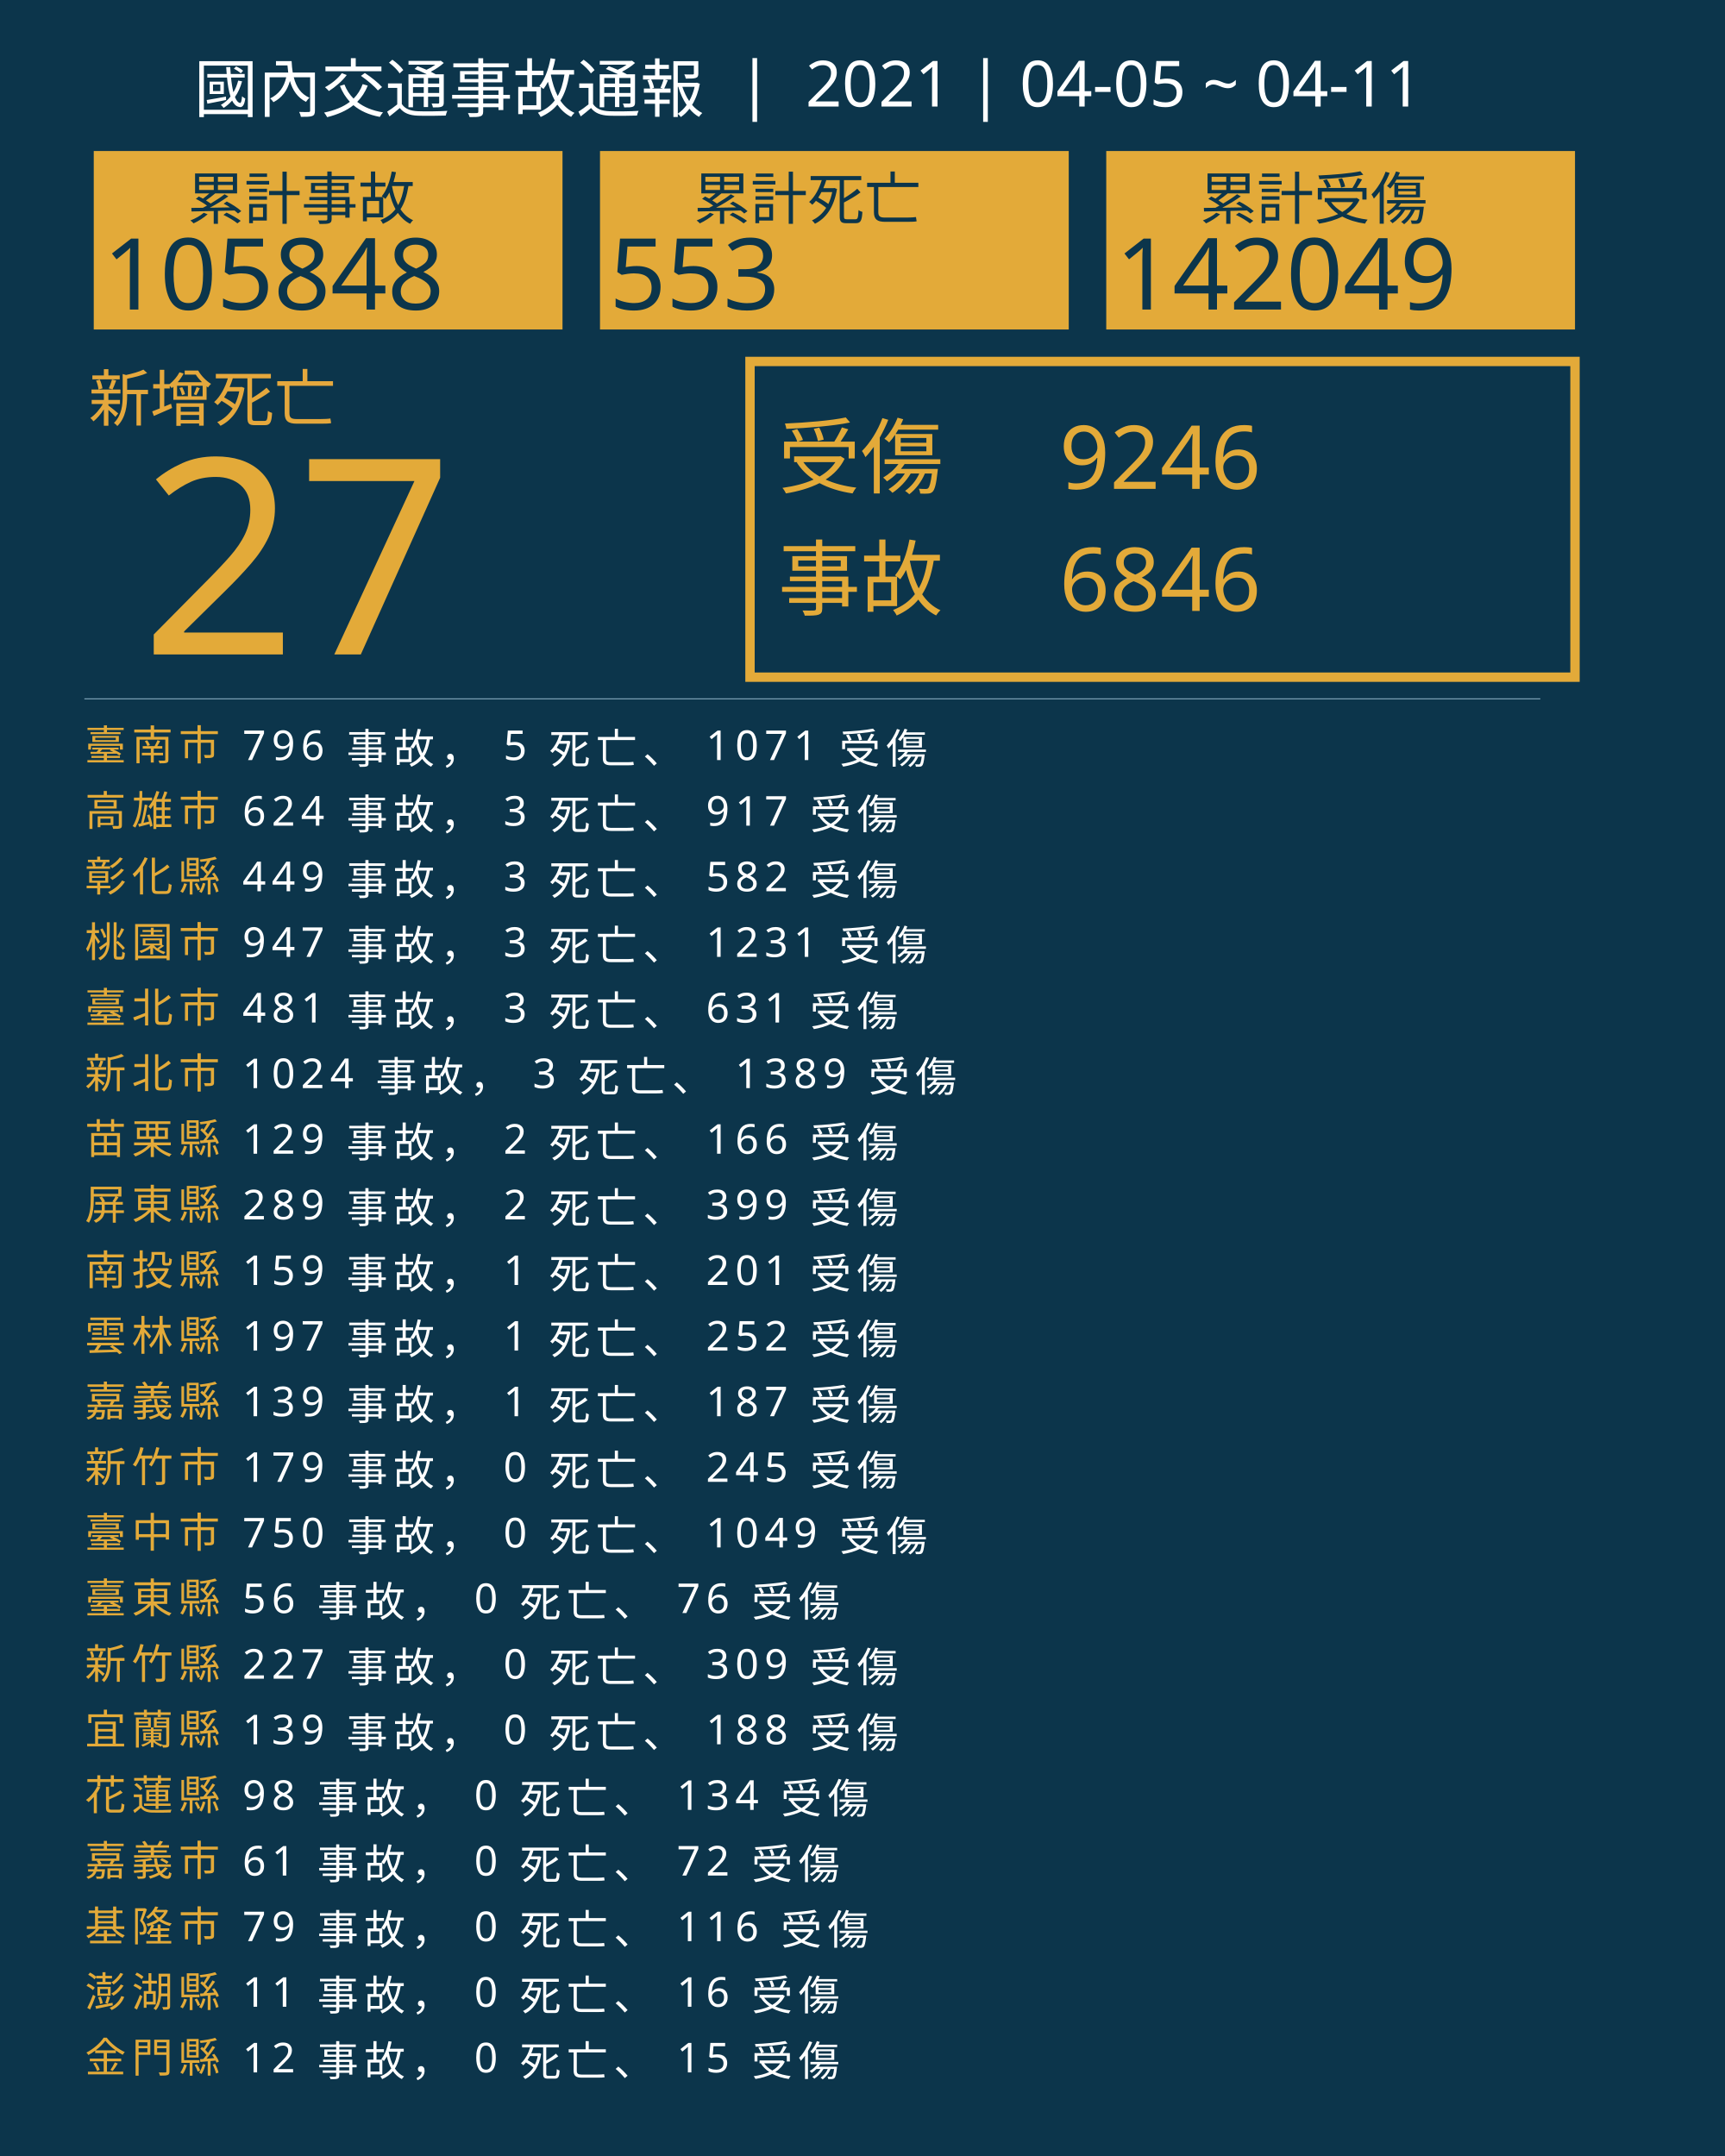
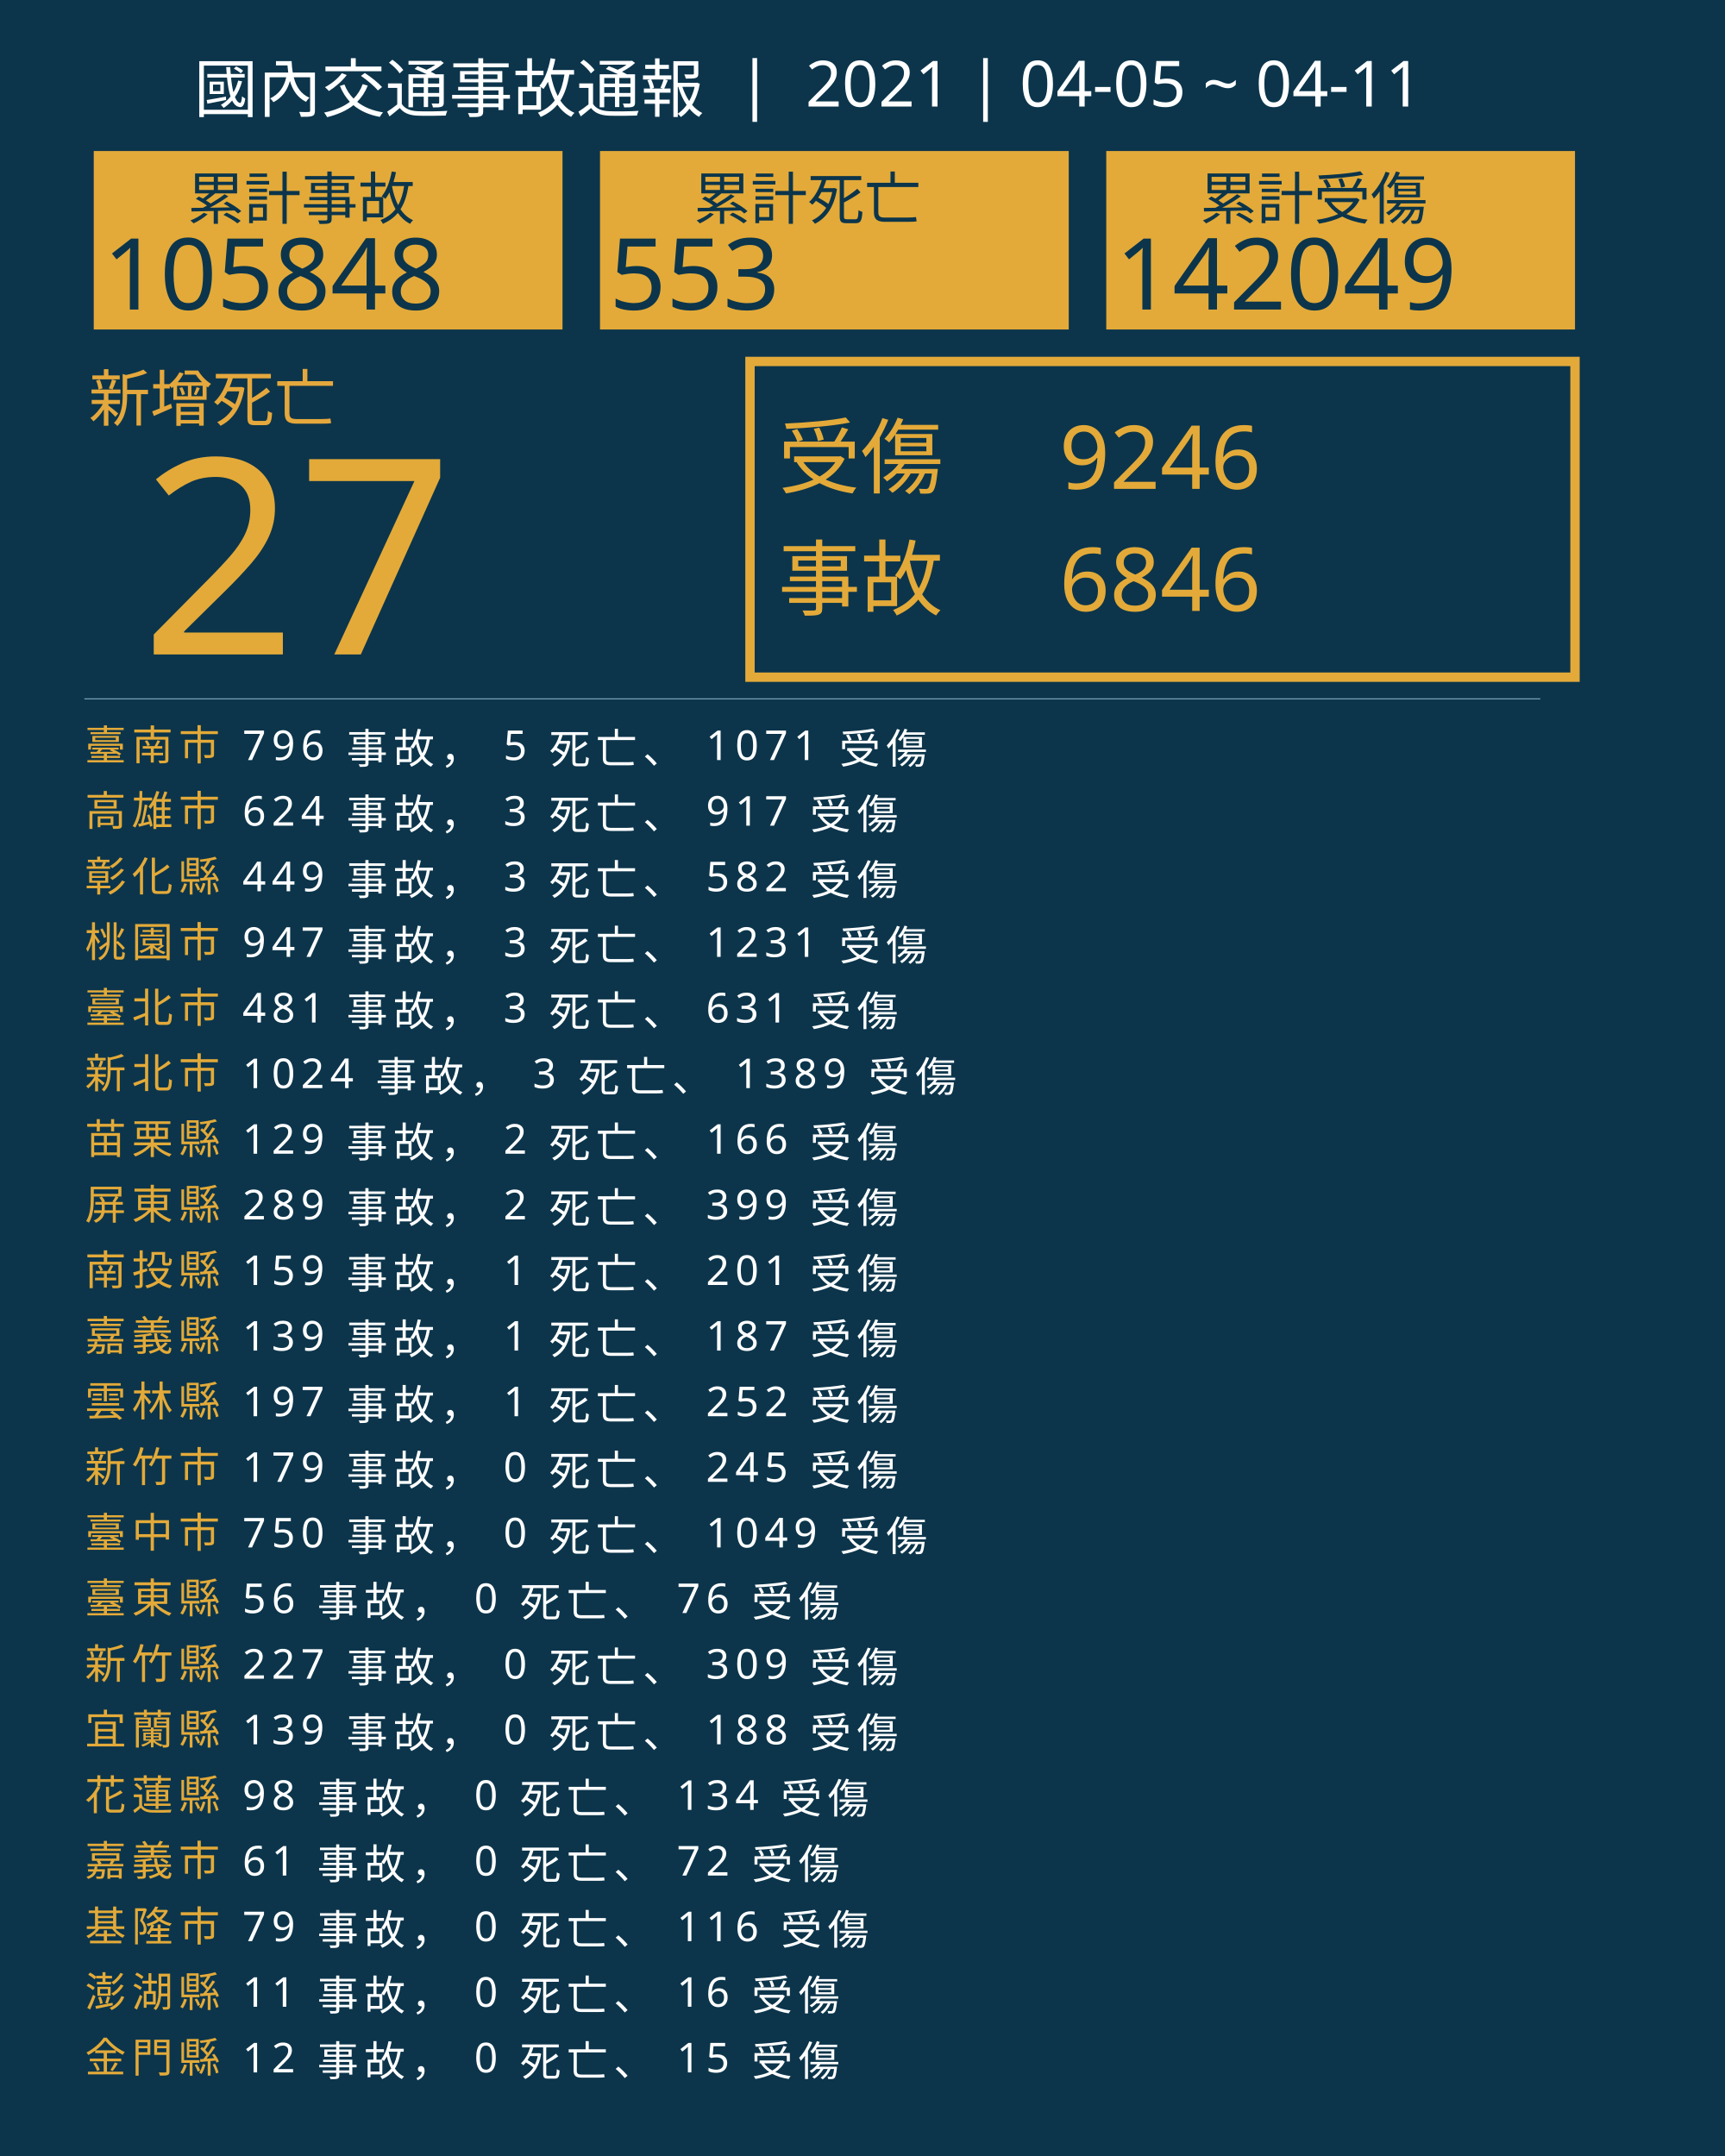
<svg xmlns="http://www.w3.org/2000/svg" version="1.1" id="圖層_1" x="0px" y="0px" viewBox="0 0 1840 2300" style="enable-background:new 0 0 1840 2300;" xml:space="preserve">
  <style type="text/css">
	.st0{fill:#0C354B;}
	.st1{fill:#E5A83D;}
	.st2{font-family:'NotoSansCJKtc-Bold-B5pc-H';}
	.st3{font-size:66px;}
	.st4{fill:#E3AA39;}
	.st5{font-family:'Arial-BoldMT';}
	.st6{font-size:291.776px;}
	.st7{fill:none;stroke:#E3AA39;stroke-miterlimit:10;stroke-width:10;}
	.st8{font-family:'NotoSansCJKtc-Light-B5pc-H';}
	.st9{font-size:88px;}
	.st10{font-family:'NotoSansCJKtc-Medium-B5pc-H';}
	.st11{font-size:94px;}
	.st12{fill:none;stroke:#8AAFC1;stroke-miterlimit:10;}
	.st13{font-size:60.649px;}
	.st14{font-size:106px;}
	.st15{fill:none;}
	.st16{font-size:44px;}
	.st17{letter-spacing:6;}
	.st18{fill:#FFFFFF;}
	.st19{letter-spacing:1;}
	.st20{font-size:68px;}
</style>
  <rect class="st0" width="1840" height="2300" />
  <text transform="matrix(1 0 0 1 94.5001 449.017)" class="st1 st2 st3">新增死亡</text>
  <g>
    <text transform="matrix(1 0 0 1 150 698.1412)" class="st4 st5 st6">27</text>
  </g>
  <g>
    <rect x="800" y="385.6" class="st7" width="880" height="336.8" />
    <g>
      <text transform="matrix(1 0 0 1 830 519.593)" class="st4 st8 st9">受傷</text>
      <text transform="matrix(1 0 0 1 1130 521.5084)" class="st4 st10 st11">9246</text>
      <text transform="matrix(1 0 0 1 1130 651.7274)" class="st4 st10 st11">6846</text>
      <text transform="matrix(1 0 0 1 830 649.4965)" class="st4 st8 st9">事故</text>
    </g>
  </g>
  <line class="st12" x1="90" y1="745.5" x2="1643" y2="745.5" />
  <g>
    <g>
      <rect x="100" y="161.1" class="st4" width="500" height="190.4" />
      <g>
        <text transform="matrix(1 0 0 1 200 233.9079)" class="st0 st10 st13">累計事故</text>
        <g>
          <text transform="matrix(1 0 0 1 110 330.2121)" class="st0 st5 st14">105848</text>
        </g>
      </g>
    </g>
    <g>
      <rect x="640" y="161.1" class="st4" width="500" height="190.4" />
      <g>
        <text transform="matrix(1 0 0 1 740 233.908)" class="st0 st10 st13">累計死亡</text>
        <g>
          <text transform="matrix(1 0 0 1 650 330.2122)" class="st0 st5 st14">553</text>
        </g>
      </g>
    </g>
    <g>
      <rect x="1180" y="161.1" class="st4" width="500" height="190.4" />
      <g>
        <text transform="matrix(1 0 0 1 1280 233.908)" class="st0 st10 st13">累計受傷</text>
        <g>
          <text transform="matrix(1 0 0 1 1190 330.2122)" class="st0 st5 st14">142049</text>
        </g>
      </g>
    </g>
  </g>
  <rect x="90.6" y="772.1" class="st15" width="1141.8" height="314.8" />
  <text transform="matrix(1 0 0 1 90.5591 810.7965)">
    <tspan x="0" y="0" class="st4 st10 st16 st17">臺南市</tspan>
    <tspan x="150.6" y="0" class="st18 st10 st16 st17"> 796 事故， 5 死亡、 1071 受傷</tspan>
    <tspan x="0" y="70" class="st4 st10 st16 st17">高雄市</tspan>
    <tspan x="150.6" y="70" class="st18 st10 st16 st17"> 624 事故， 3 死亡、 917 受傷</tspan>
    <tspan x="0" y="140" class="st4 st10 st16 st17">彰化縣</tspan>
    <tspan x="150.6" y="140" class="st18 st10 st16 st17"> 449 事故， 3 死亡、 582 受傷</tspan>
    <tspan x="0" y="210" class="st4 st10 st16 st17">桃園市</tspan>
    <tspan x="150.6" y="210" class="st18 st10 st16 st17"> 947 事故， 3 死亡、 1231 受傷</tspan>
    <tspan x="0" y="280" class="st4 st10 st16 st17">臺北市</tspan>
    <tspan x="150.6" y="280" class="st18 st10 st16 st17"> 481 事故， 3 死亡、 631 受傷</tspan>
    <tspan x="0" y="350" class="st4 st10 st16 st17">新北市</tspan>
    <tspan x="150.6" y="350" class="st18 st10 st16 st17"> 1024 事故， 3 死亡、 1389 受傷</tspan>
    <tspan x="0" y="420" class="st4 st10 st16 st17">苗栗縣</tspan>
    <tspan x="150.6" y="420" class="st18 st10 st16 st17"> 129 事故， 2 死亡、 166 受傷</tspan>
    <tspan x="0" y="490" class="st4 st10 st16 st17">屏東縣</tspan>
    <tspan x="150.6" y="490" class="st18 st10 st16 st17"> 289 事故， 2 死亡、 399 受傷</tspan>
    <tspan x="0" y="560" class="st4 st10 st16 st17">南投縣</tspan>
    <tspan x="150.6" y="560" class="st18 st10 st16 st17"> 159 事故， 1 死亡、 201 受傷</tspan>
-     <tspan x="0" y="630" class="st4 st10 st16 st17">雲林縣</tspan>
-     <tspan x="150.6" y="630" class="st18 st10 st16 st17"> 197 事故， 1 死亡、 252 受傷</tspan>
-     <tspan x="0" y="700" class="st4 st10 st16 st17">嘉義縣</tspan>
-     <tspan x="150.6" y="700" class="st18 st10 st16 st17"> 139 事故， 1 死亡、 187 受傷</tspan>
+     <tspan x="0" y="630" class="st4 st10 st16 st17">嘉義縣</tspan>
+     <tspan x="150.6" y="630" class="st18 st10 st16 st17"> 139 事故， 1 死亡、 187 受傷</tspan>
+     <tspan x="0" y="700" class="st4 st10 st16 st17">雲林縣</tspan>
+     <tspan x="150.6" y="700" class="st18 st10 st16 st17"> 197 事故， 1 死亡、 252 受傷</tspan>
    <tspan x="0" y="770" class="st4 st10 st16 st17">新竹市</tspan>
    <tspan x="150.6" y="770" class="st18 st10 st16 st17"> 179 事故， 0 死亡、 245 受傷</tspan>
    <tspan x="0" y="840" class="st4 st10 st16 st17">臺中市</tspan>
    <tspan x="150.6" y="840" class="st18 st10 st16 st17"> 750 事故， 0 死亡、 1049 受傷</tspan>
    <tspan x="0" y="910" class="st4 st10 st16 st17">臺東縣</tspan>
    <tspan x="150.6" y="910" class="st18 st10 st16 st17"> 56 事故， 0 死亡、 76 受傷</tspan>
    <tspan x="0" y="980" class="st4 st10 st16 st17">新竹縣</tspan>
    <tspan x="150.6" y="980" class="st18 st10 st16 st17"> 227 事故， 0 死亡、 309 受傷</tspan>
    <tspan x="0" y="1050" class="st4 st10 st16 st17">宜蘭縣</tspan>
    <tspan x="150.6" y="1050" class="st18 st10 st16 st17"> 139 事故， 0 死亡、 188 受傷</tspan>
    <tspan x="0" y="1120" class="st4 st10 st16 st17">花蓮縣</tspan>
    <tspan x="150.6" y="1120" class="st18 st10 st16 st17"> 98 事故， 0 死亡、 134 受傷</tspan>
    <tspan x="0" y="1190" class="st4 st10 st16 st17">嘉義市</tspan>
    <tspan x="150.6" y="1190" class="st18 st10 st16 st17"> 61 事故， 0 死亡、 72 受傷</tspan>
    <tspan x="0" y="1260" class="st4 st10 st16 st17">基隆市</tspan>
    <tspan x="150.6" y="1260" class="st18 st10 st16 st17"> 79 事故， 0 死亡、 116 受傷</tspan>
    <tspan x="0" y="1330" class="st4 st10 st16 st17">澎湖縣</tspan>
    <tspan x="150.6" y="1330" class="st18 st10 st16 st17"> 11 事故， 0 死亡、 16 受傷</tspan>
    <tspan x="0" y="1400" class="st4 st10 st16 st17">金門縣</tspan>
    <tspan x="150.6" y="1400" class="st18 st10 st16 st17"> 12 事故， 0 死亡、 15 受傷</tspan>
  </text>
  <text transform="matrix(1 0 0 1 207 119.2712)" class="st18 st8 st20">國內交通事故通報  |  2021 | 04-05 ~ 04-11</text>
</svg>
